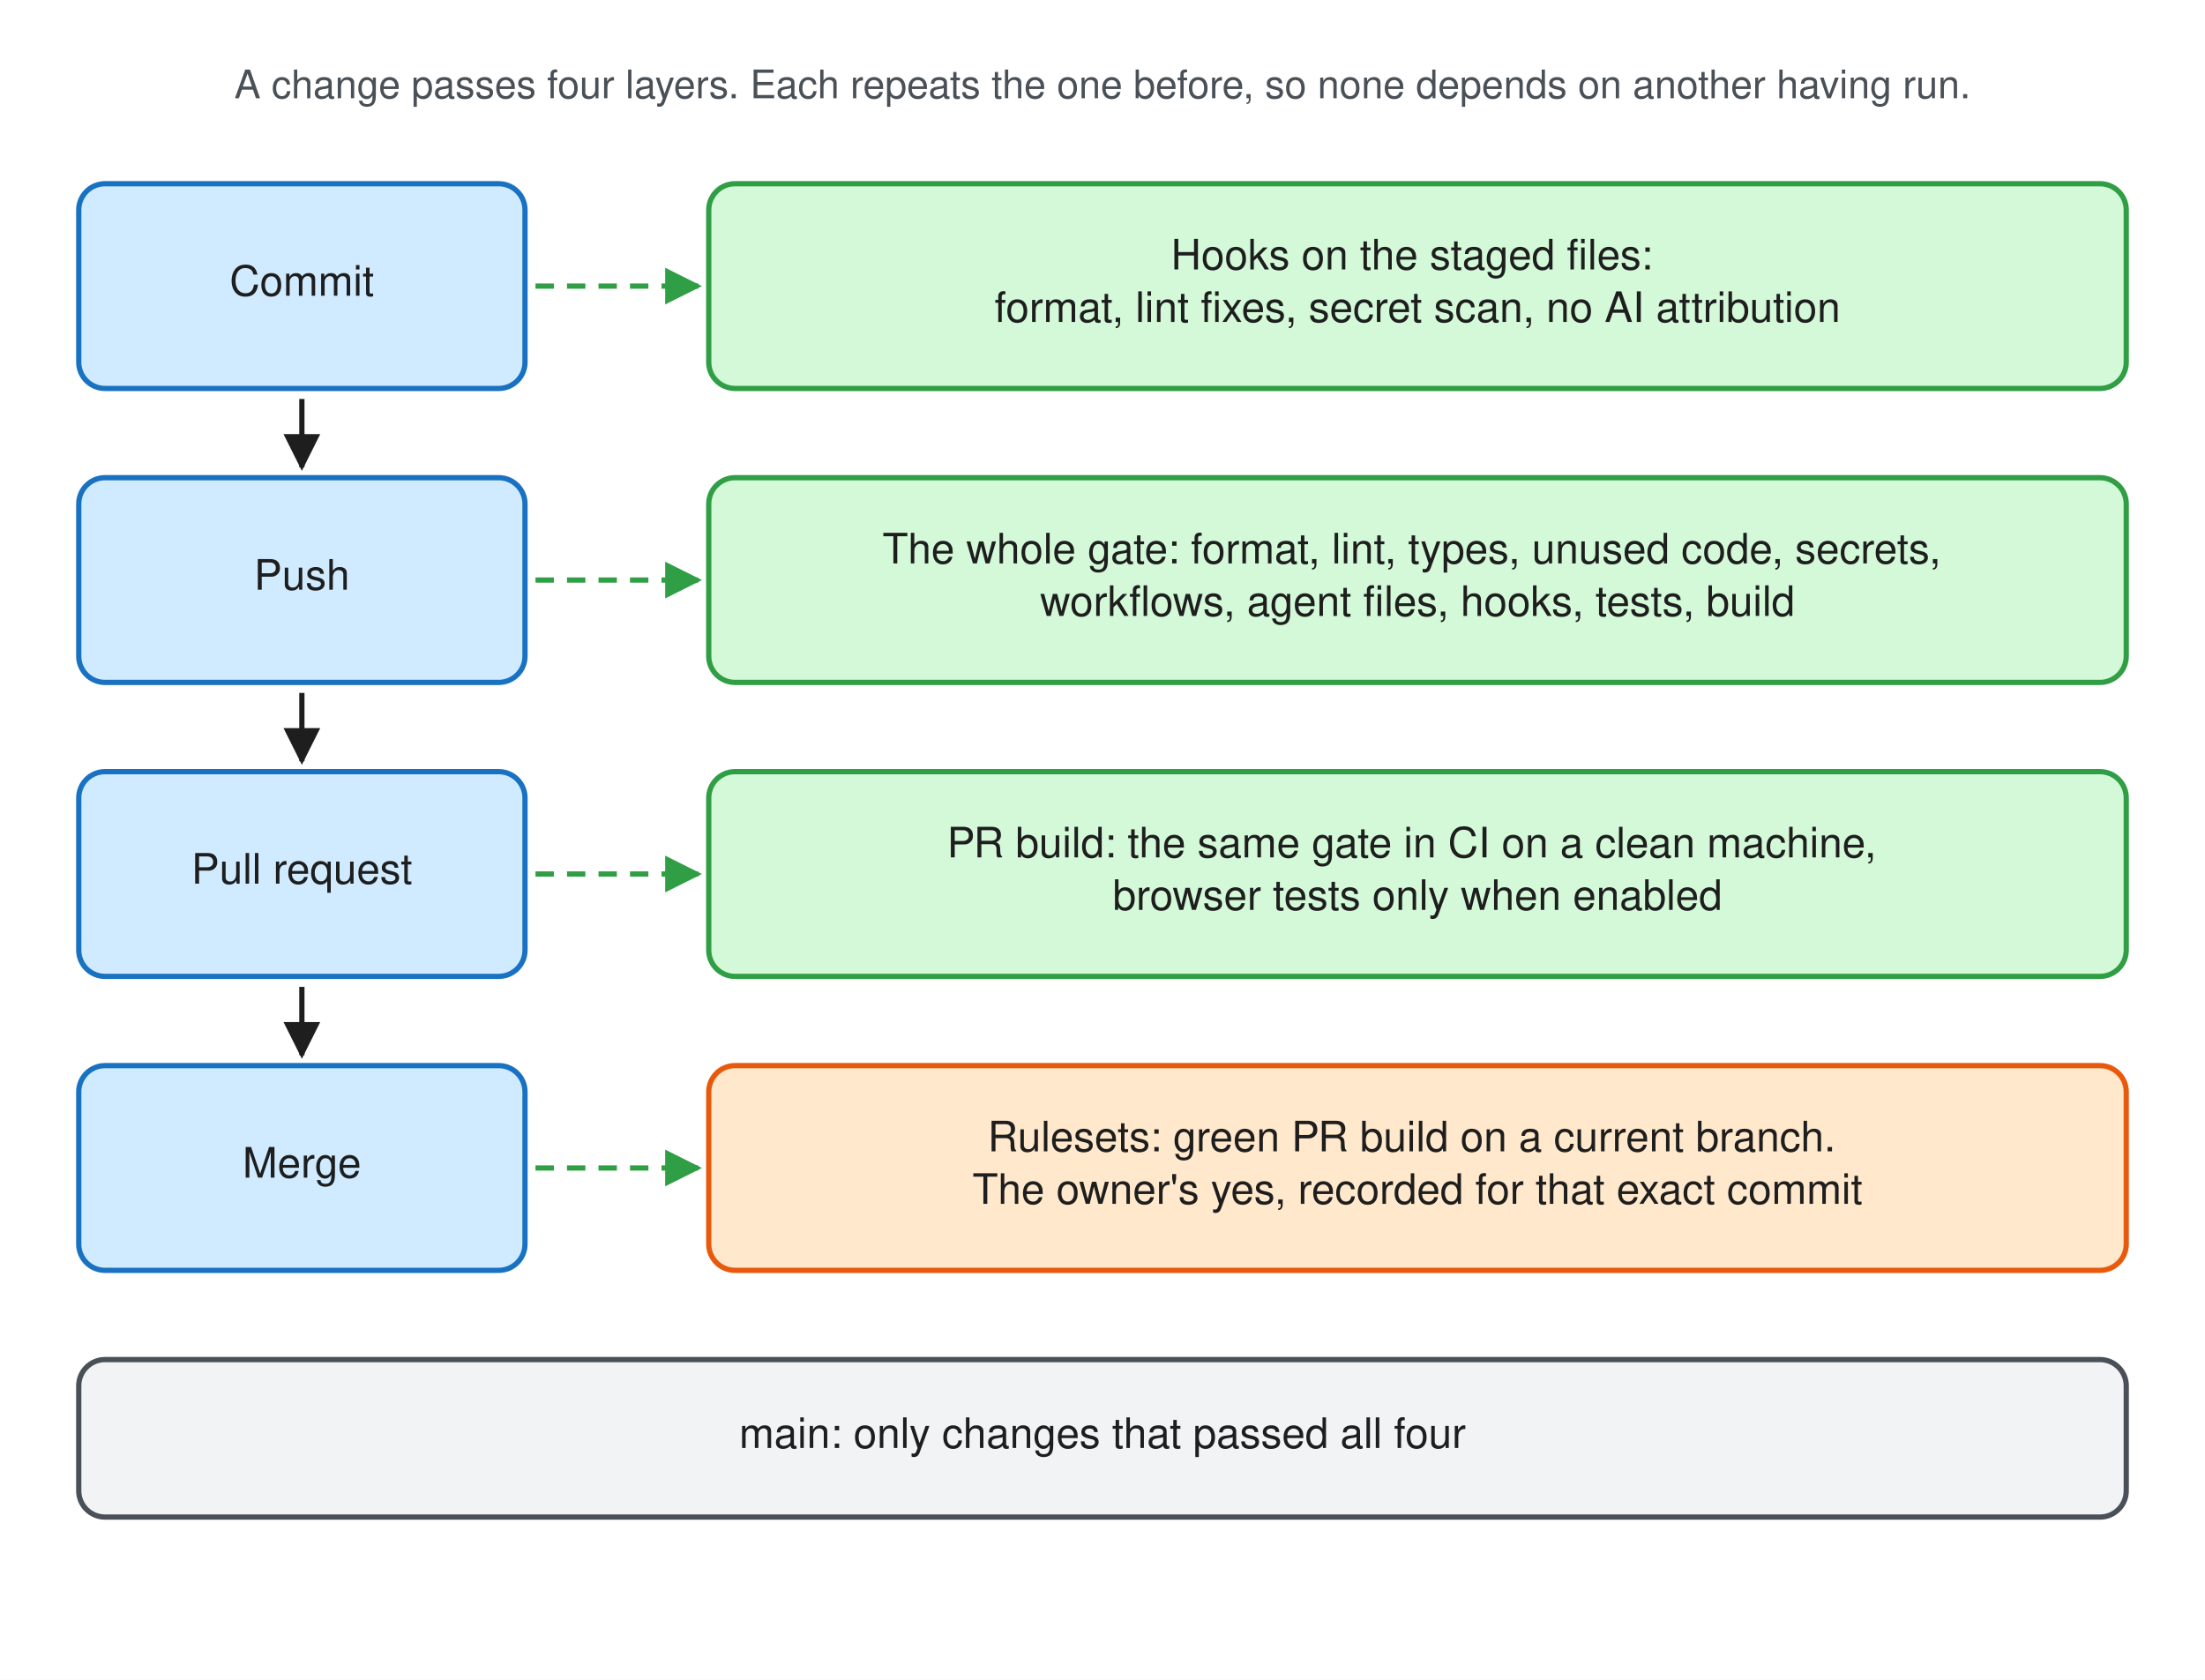
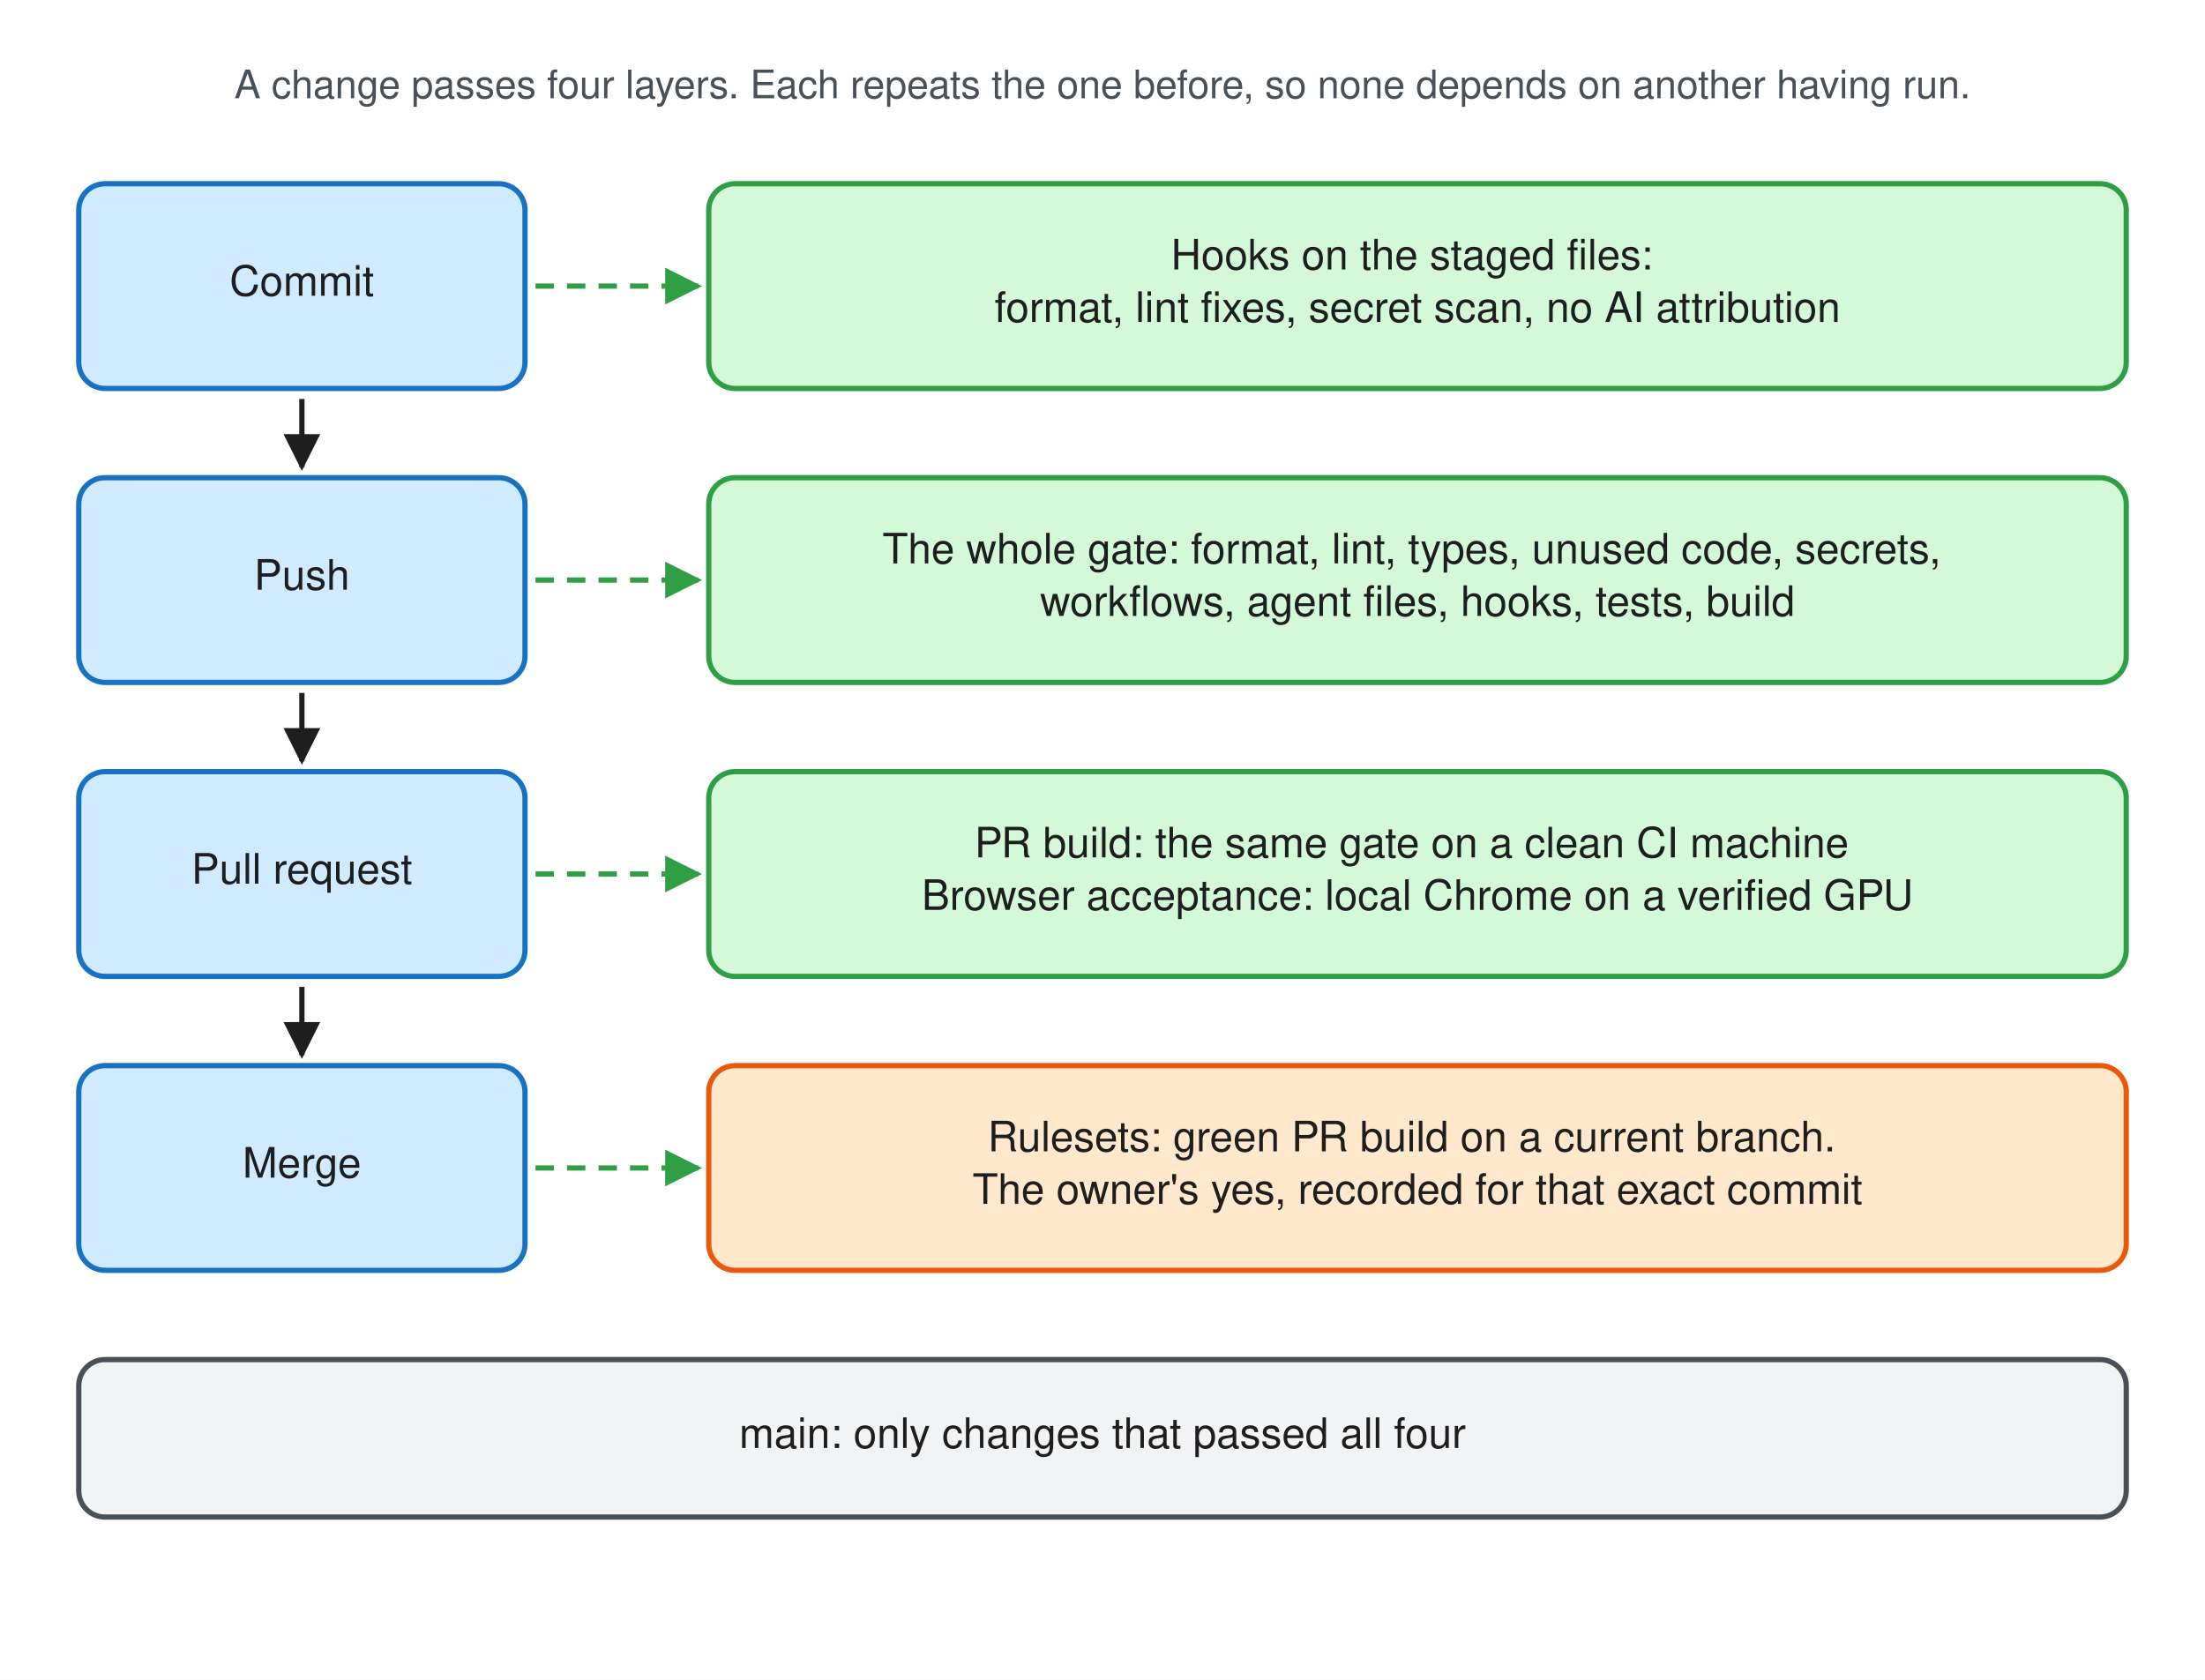
<svg xmlns="http://www.w3.org/2000/svg" viewBox="0 0 840 640" width="840" height="640" font-family="Helvetica, Arial, sans-serif" role="img" aria-label="Four layers that stop a wrong change before it reaches main">
  <defs>
    <marker id="head" viewBox="0 0 10 10" refX="9" refY="5" markerWidth="7" markerHeight="7" orient="auto-start-reverse">
      <path d="M 0 0 L 10 5 L 0 10 z" fill="#1e1e1e" />
    </marker>
    <marker id="head-green" viewBox="0 0 10 10" refX="9" refY="5" markerWidth="7" markerHeight="7" orient="auto-start-reverse">
      <path d="M 0 0 L 10 5 L 0 10 z" fill="#2f9e44" />
    </marker>
  </defs>
  <rect width="100%" height="100%" fill="#ffffff" />
  <rect x="30" y="70" width="170" height="78" rx="10" fill="#d0ebff" stroke="#1971c2" stroke-width="2" />
  <text x="115" y="109" font-size="16" text-anchor="middle" dominant-baseline="central" fill="#1e1e1e">
    <tspan x="115" dy="0">Commit</tspan>
  </text>
  <rect x="270" y="70" width="540" height="78" rx="10" fill="#d3f9d8" stroke="#2f9e44" stroke-width="2" />
  <text x="540" y="99" font-size="16" text-anchor="middle" dominant-baseline="central" fill="#1e1e1e">
    <tspan x="540" dy="0">Hooks on the staged files:</tspan>
    <tspan x="540" dy="20">format, lint fixes, secret scan, no AI attribution</tspan>
  </text>
  <rect x="30" y="182" width="170" height="78" rx="10" fill="#d0ebff" stroke="#1971c2" stroke-width="2" />
  <text x="115" y="221" font-size="16" text-anchor="middle" dominant-baseline="central" fill="#1e1e1e">
    <tspan x="115" dy="0">Push</tspan>
  </text>
  <rect x="270" y="182" width="540" height="78" rx="10" fill="#d3f9d8" stroke="#2f9e44" stroke-width="2" />
  <text x="540" y="211" font-size="16" text-anchor="middle" dominant-baseline="central" fill="#1e1e1e">
    <tspan x="540" dy="0">The whole gate: format, lint, types, unused code, secrets,</tspan>
    <tspan x="540" dy="20">workflows, agent files, hooks, tests, build</tspan>
  </text>
  <rect x="30" y="294" width="170" height="78" rx="10" fill="#d0ebff" stroke="#1971c2" stroke-width="2" />
  <text x="115" y="333" font-size="16" text-anchor="middle" dominant-baseline="central" fill="#1e1e1e">
    <tspan x="115" dy="0">Pull request</tspan>
  </text>
  <rect x="270" y="294" width="540" height="78" rx="10" fill="#d3f9d8" stroke="#2f9e44" stroke-width="2" />
  <text x="540" y="323" font-size="16" text-anchor="middle" dominant-baseline="central" fill="#1e1e1e">
-     <tspan x="540" dy="0">PR build: the same gate in CI on a clean machine,</tspan>
-     <tspan x="540" dy="20">browser tests only when enabled</tspan>
+     <tspan x="540" dy="0">PR build: the same gate on a clean CI machine</tspan>
+     <tspan x="540" dy="20">Browser acceptance: local Chrome on a verified GPU</tspan>
  </text>
  <rect x="30" y="406" width="170" height="78" rx="10" fill="#d0ebff" stroke="#1971c2" stroke-width="2" />
  <text x="115" y="445" font-size="16" text-anchor="middle" dominant-baseline="central" fill="#1e1e1e">
    <tspan x="115" dy="0">Merge</tspan>
  </text>
  <rect x="270" y="406" width="540" height="78" rx="10" fill="#ffe8cc" stroke="#e8590c" stroke-width="2" />
  <text x="540" y="435" font-size="16" text-anchor="middle" dominant-baseline="central" fill="#1e1e1e">
    <tspan x="540" dy="0">Rulesets: green PR build on a current branch.</tspan>
    <tspan x="540" dy="20">The owner's yes, recorded for that exact commit</tspan>
  </text>
  <rect x="30" y="518" width="780" height="60" rx="10" fill="#f1f3f5" stroke="#495057" stroke-width="2" />
  <text x="420" y="548" font-size="16" text-anchor="middle" dominant-baseline="central" fill="#1e1e1e">
    <tspan x="420" dy="0">main: only changes that passed all four</tspan>
  </text>
  <text x="420" y="34" font-size="15" text-anchor="middle" dominant-baseline="central" fill="#495057">
    <tspan x="420" dy="0">A change passes four layers. Each repeats the one before, so none depends on another having run.</tspan>
  </text>
  <line x1="115.0" y1="152.0" x2="115.0" y2="178.0" stroke="#1e1e1e" stroke-width="2" marker-end="url(#head)" />
  <line x1="115.0" y1="264.0" x2="115.0" y2="290.0" stroke="#1e1e1e" stroke-width="2" marker-end="url(#head)" />
  <line x1="115.0" y1="376.0" x2="115.0" y2="402.0" stroke="#1e1e1e" stroke-width="2" marker-end="url(#head)" />
  <line x1="204.0" y1="109.0" x2="266.0" y2="109.0" stroke="#2f9e44" stroke-width="2" stroke-dasharray="7 5" marker-end="url(#head-green)" />
  <line x1="204.0" y1="221.0" x2="266.0" y2="221.0" stroke="#2f9e44" stroke-width="2" stroke-dasharray="7 5" marker-end="url(#head-green)" />
  <line x1="204.0" y1="333.0" x2="266.0" y2="333.0" stroke="#2f9e44" stroke-width="2" stroke-dasharray="7 5" marker-end="url(#head-green)" />
  <line x1="204.0" y1="445.0" x2="266.0" y2="445.0" stroke="#2f9e44" stroke-width="2" stroke-dasharray="7 5" marker-end="url(#head-green)" />
</svg>
